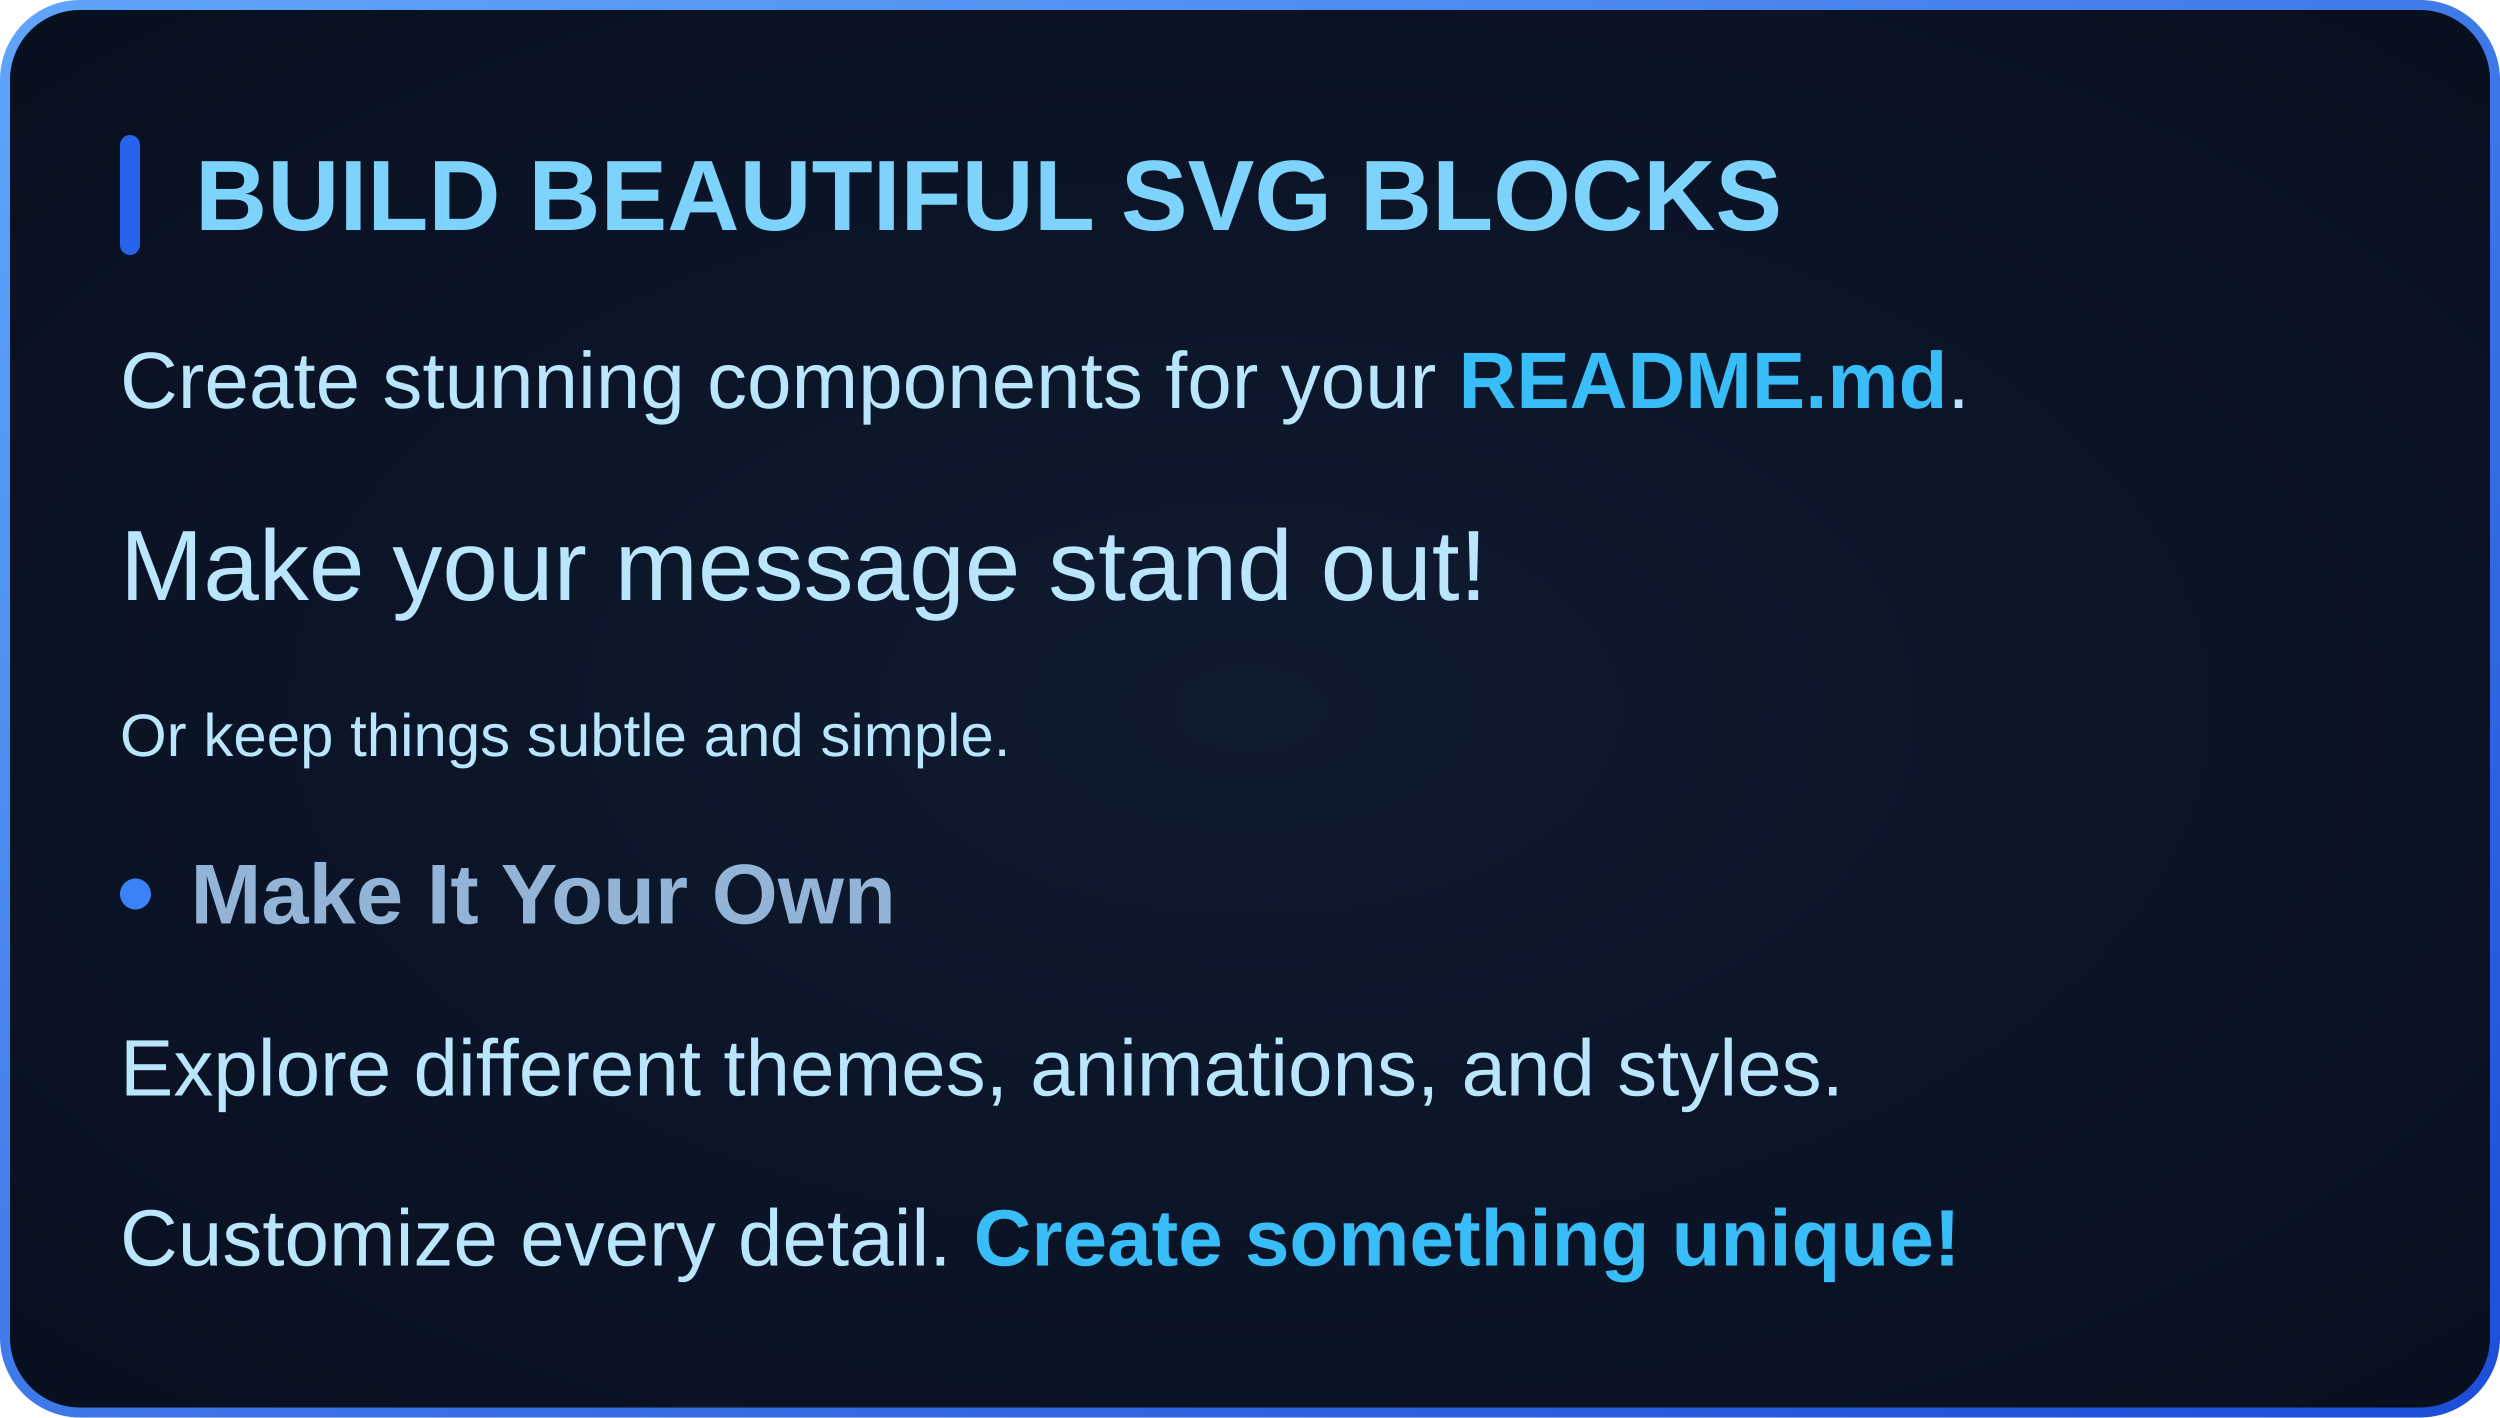
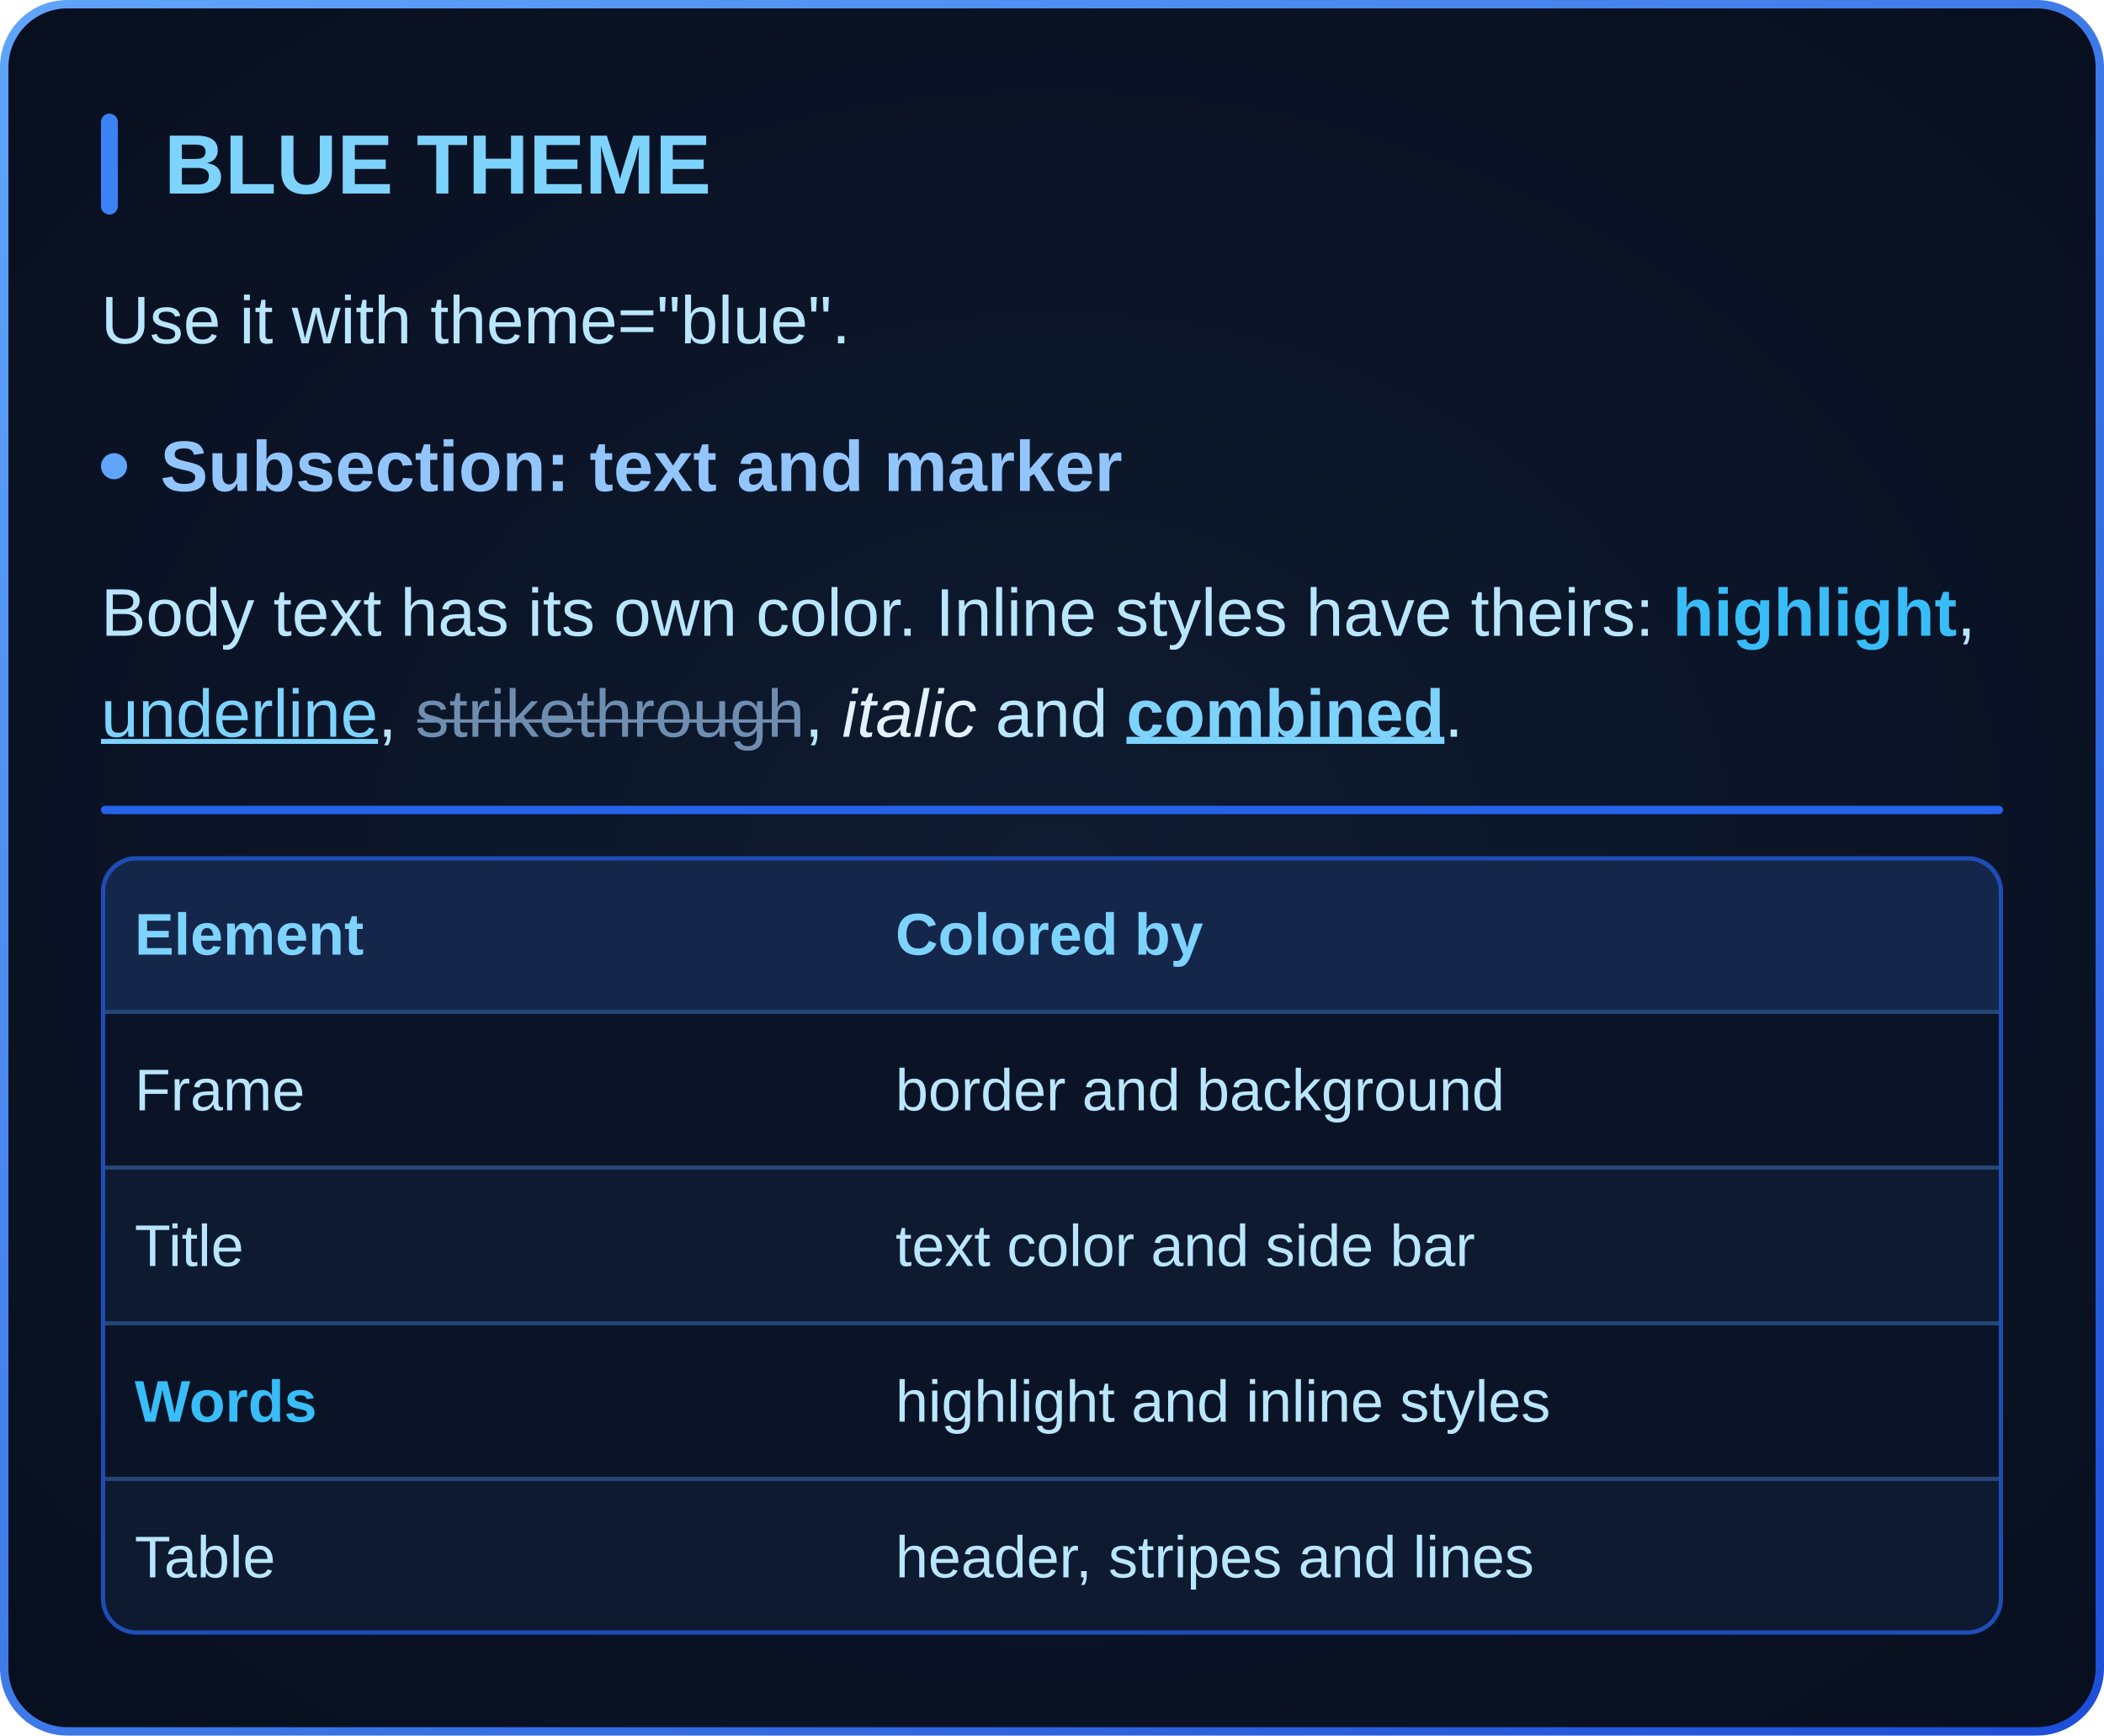
- <svg xmlns="http://www.w3.org/2000/svg" width="500" height="283.5" viewBox="0 0 500 283.5">
+ <svg xmlns="http://www.w3.org/2000/svg" width="500" height="412.5" viewBox="0 0 500 412.5">
  <style>
@keyframes entry {
-   from { opacity: 0; transform: translateY(-24px); }
-   to { opacity: 1; transform: none; }
+   from { opacity: 0; transform: translateY(-24px); } to { opacity: 1; transform: none; }
}
.entry {
  animation: entry 0.8s ease-out both;
  transform-box: fill-box;
  transform-origin: center;
}
@media (prefers-reduced-motion: reduce) {
  .entry { animation: none; }
}
</style>
  <g class="entry">
    <defs>
      <radialGradient id="background" cx="0.5" cy="0.5" r="0.7">
        <stop offset="0" stop-color="#0F1B30" />
        <stop offset="1" stop-color="#080F1F" />
      </radialGradient>
      <linearGradient id="border" x1="0" y1="0" x2="1" y2="1">
        <stop offset="0" stop-color="#60A5FA" />
        <stop offset="1" stop-color="#1D4ED8" />
      </linearGradient>
    </defs>
-     <rect x="1" y="1" width="498" height="281.5" rx="15" fill="url(#background)" stroke="none" stroke-width="2" />
-     <rect x="1" y="1" width="498" height="281.5" rx="15" fill="none" stroke="url(#border)" stroke-width="2" />
+     <rect x="1" y="1" width="498" height="410.5" rx="15" fill="url(#background)" stroke="none" stroke-width="2" />
+     <rect x="1" y="1" width="498" height="410.5" rx="15" fill="none" stroke="url(#border)" stroke-width="2" />
    <g font-family="Arial, Helvetica, sans-serif">
-       <rect x="24.0" y="27.0" width="4" height="24.0" rx="2" fill="#2563EB" />
-       <text x="39.0" y="46.0" font-size="20" fill="#7DD3FC" font-weight="700">BUILD BEAUTIFUL SVG BLOCKS</text>
-       <text x="24.0" y="81.6" font-size="16" fill="#BAE6FD">Create stunning components for your <tspan fill="#38BDF8" font-weight="700">README.md</tspan>.</text>
-       <text x="24.0" y="120.0" font-size="20" fill="#BAE6FD">Make your message stand out!</text>
-       <text x="24.0" y="151.2" font-size="12" fill="#BAE6FD">Or keep things subtle and simple.</text>
-       <circle cx="27.1" cy="178.8" r="3.1" fill="#3B82F6" />
-       <text x="38.1" y="184.7" font-size="17" fill="#93B4D6" font-weight="700">Make It Your Own</text>
-       <text x="24.0" y="219.1" font-size="16" fill="#BAE6FD">Explore different themes, animations, and styles.</text>
-       <text x="24.0" y="253.1" font-size="16" fill="#BAE6FD">Customize every detail. <tspan fill="#38BDF8" font-weight="700">Create something unique!</tspan>
+       <rect x="24.0" y="27.0" width="4" height="24.0" rx="2" fill="#3B82F6" />
+       <text x="39.0" y="46.0" font-size="20" fill="#7DD3FC" font-weight="700">BLUE THEME</text>
+       <text x="24.0" y="81.6" font-size="16" fill="#BAE6FD">Use it with theme="blue".</text>
+       <circle cx="27.1" cy="110.8" r="3.1" fill="#60A5FA" />
+       <text x="38.1" y="116.7" font-size="17" fill="#93C5FD" font-weight="700">Subsection: text and marker</text>
+       <text x="24.0" y="151.1" font-size="16" fill="#BAE6FD">Body text has its own color. Inline styles have theirs: <tspan fill="#38BDF8" font-weight="700">highlight</tspan>,</text>
+       <text x="24.0" y="175.1" font-size="16" fill="#BAE6FD">
+         <tspan fill="#7DD3FC" text-decoration="underline">underline</tspan>, <tspan fill="#6F8DAF" text-decoration="line-through">strikethrough</tspan>, <tspan fill="#E0F2FE" font-style="italic">italic</tspan> and <tspan fill="#7DD3FC" font-weight="700" text-decoration="underline">combined</tspan>.</text>
+       <rect x="24.0" y="191.5" width="452.0" height="2" rx="1" fill="#2563EB" />
+       <clipPath id="table-clip-24-204">
+         <rect x="24.0" y="203.5" width="452.0" height="185.0" rx="8" />
+       </clipPath>
+       <g clip-path="url(#table-clip-24-204)">
+         <rect x="24.0" y="203.5" width="452.0" height="185.0" fill="#0B1426" />
+         <rect x="24.0" y="203.5" width="452.0" height="37.0" fill="#14274A" />
+         <rect x="24.0" y="277.5" width="452.0" height="37.0" fill="#0D1A30" />
+         <rect x="24.0" y="351.5" width="452.0" height="37.0" fill="#0D1A30" />
+       </g>
+       <line x1="24.0" y1="240.5" x2="476.0" y2="240.5" stroke="#234676" stroke-width="1" />
+       <line x1="24.0" y1="277.5" x2="476.0" y2="277.5" stroke="#234676" stroke-width="1" />
+       <line x1="24.0" y1="314.5" x2="476.0" y2="314.5" stroke="#234676" stroke-width="1" />
+       <line x1="24.0" y1="351.5" x2="476.0" y2="351.5" stroke="#234676" stroke-width="1" />
+       <text x="32.0" y="226.9" font-size="14" fill="#7DD3FC" font-weight="700">Element</text>
+       <text x="212.8" y="226.9" font-size="14" fill="#7DD3FC" font-weight="700">Colored by</text>
+       <text x="32.0" y="263.9" font-size="14" fill="#BAE6FD">Frame</text>
+       <text x="212.8" y="263.9" font-size="14" fill="#BAE6FD">border and background</text>
+       <text x="32.0" y="300.9" font-size="14" fill="#BAE6FD">Title</text>
+       <text x="212.8" y="300.9" font-size="14" fill="#BAE6FD">text color and side bar</text>
+       <text x="32.0" y="337.9" font-size="14" fill="#BAE6FD">
+         <tspan fill="#38BDF8" font-weight="700">Words</tspan>
      </text>
+       <text x="212.8" y="337.9" font-size="14" fill="#BAE6FD">highlight and inline styles</text>
+       <text x="32.0" y="374.9" font-size="14" fill="#BAE6FD">Table</text>
+       <text x="212.8" y="374.9" font-size="14" fill="#BAE6FD">header, stripes and lines</text>
+       <rect x="24.5" y="204.0" width="451.0" height="184.0" rx="8" fill="none" stroke="#1E4DB7" stroke-width="1" />
    </g>
  </g>
</svg>
